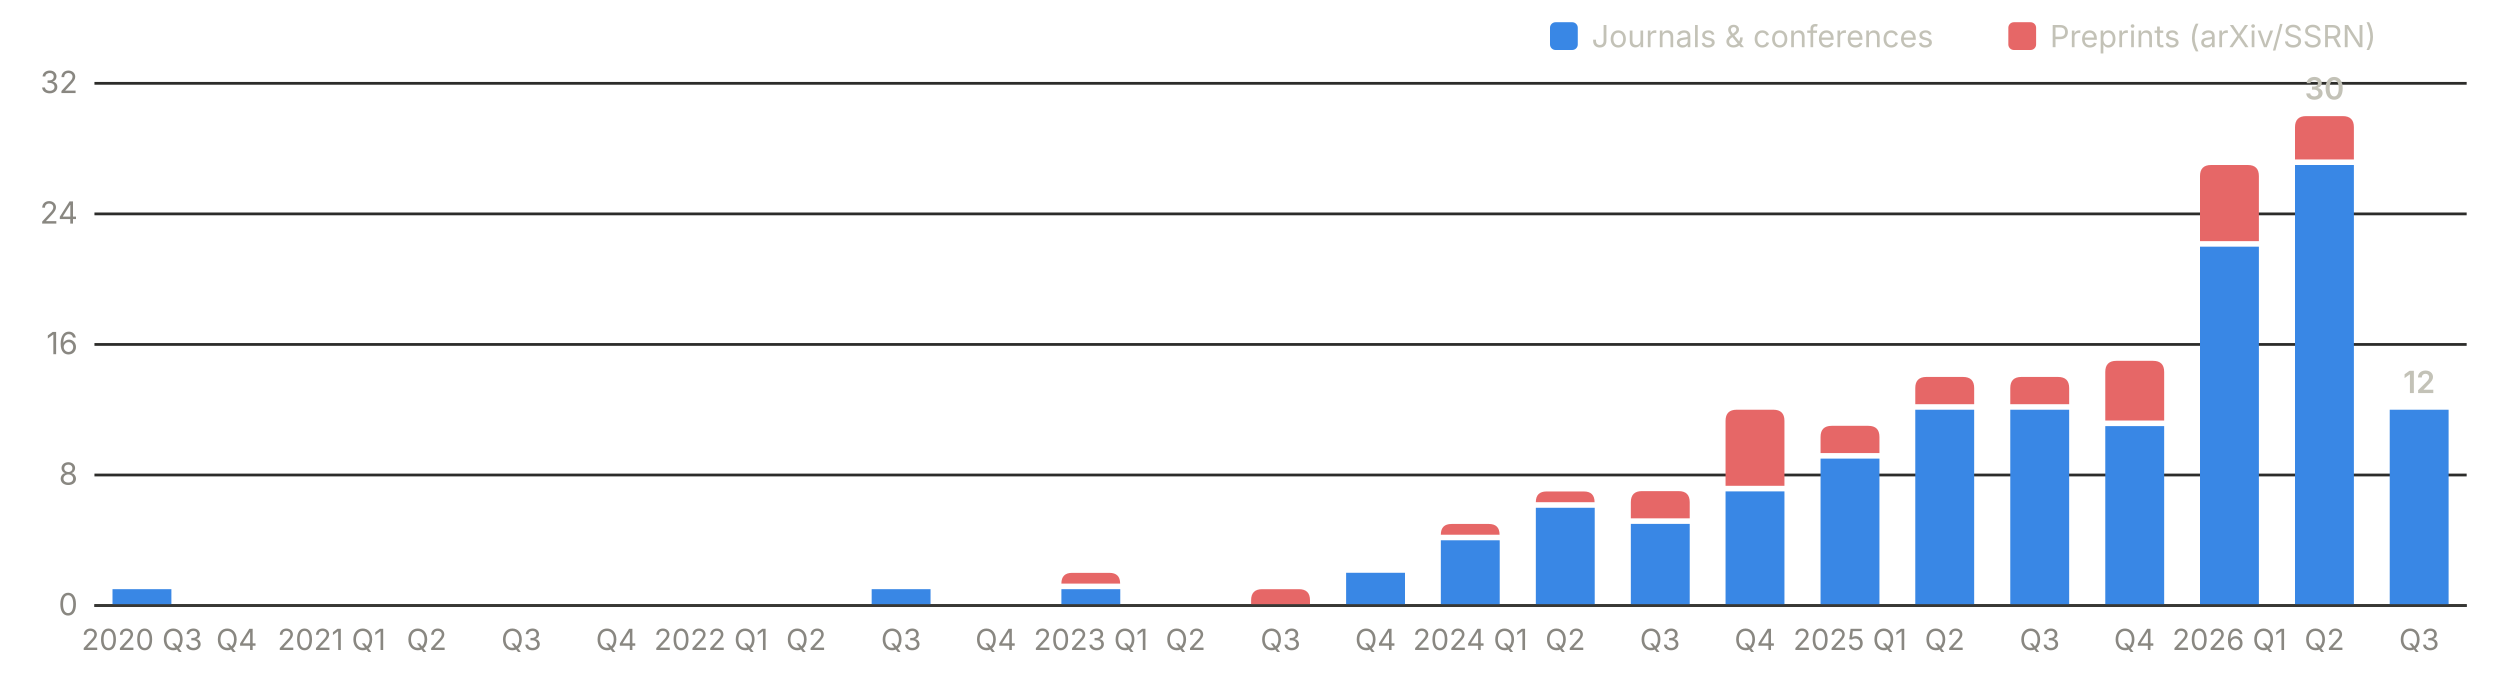
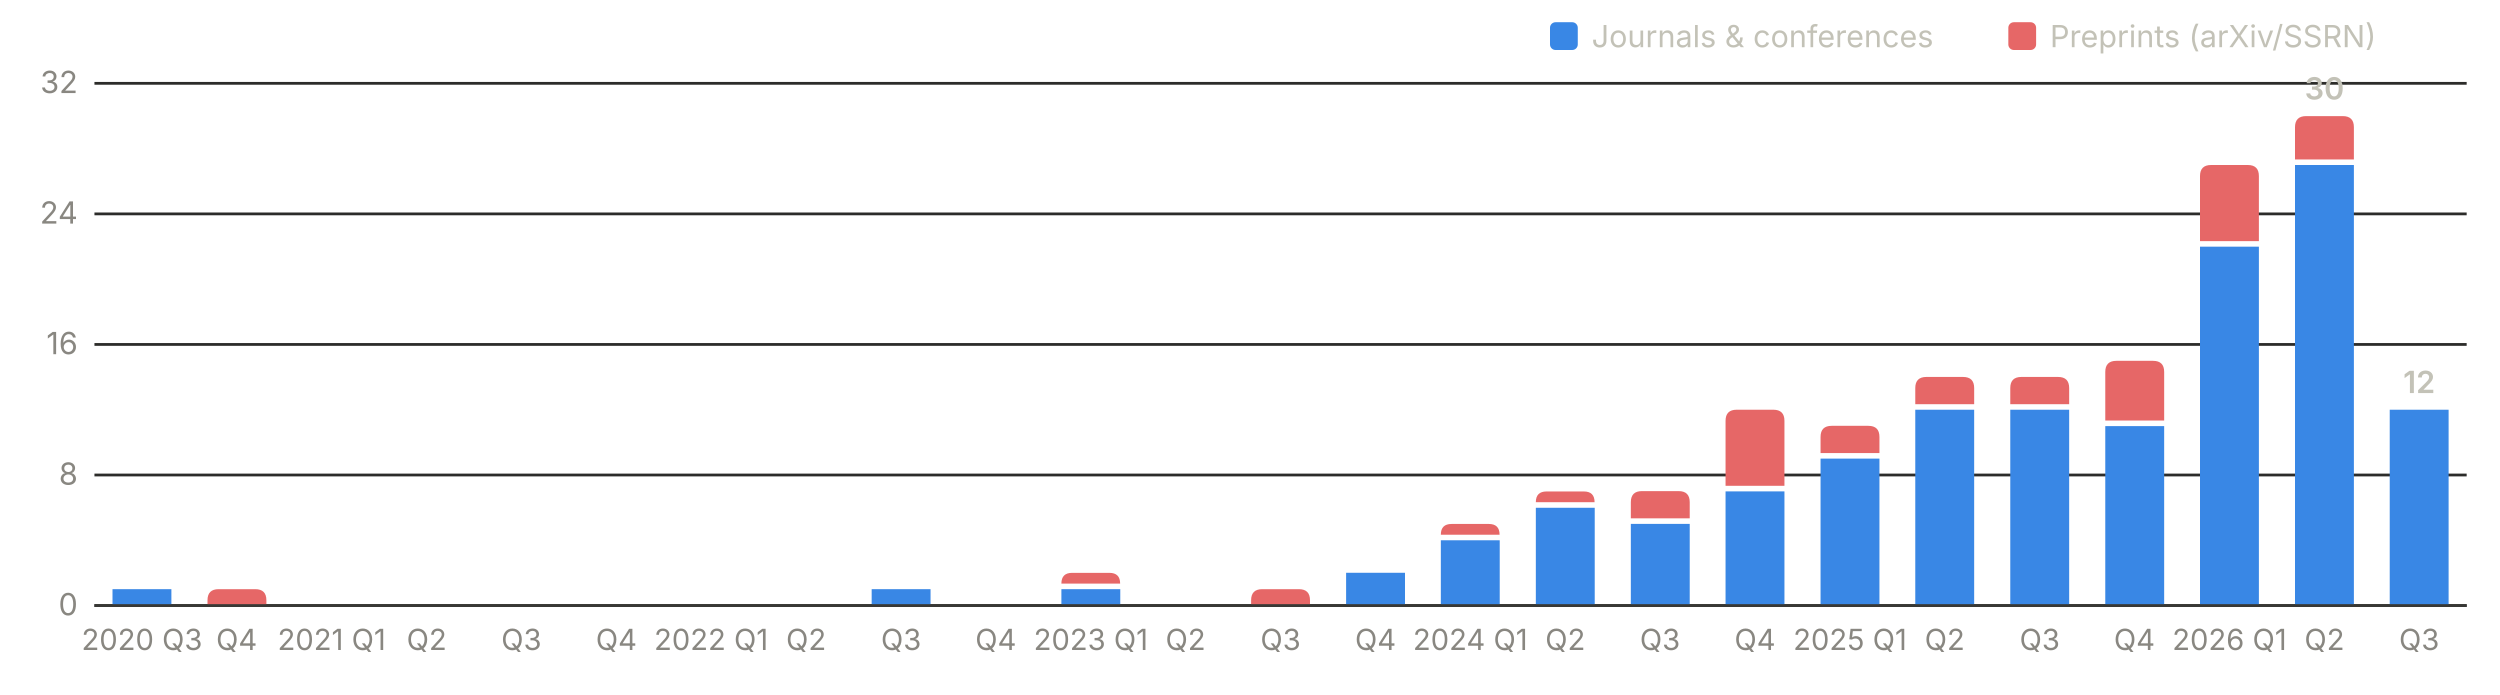
<svg xmlns="http://www.w3.org/2000/svg" viewBox="0 0 900 250" width="900" height="250" role="img" aria-label="Stacked bars of journal and preprint papers per quarter, 2020 Q3 to 2026 Q3">
  <line x1="34" y1="218.0" x2="888" y2="218.0" stroke="#2c2c2a" stroke-width="1" />
  <text x="28" y="221.5" text-anchor="end" font-family="system-ui,-apple-system,Segoe UI,sans-serif" font-size="11" fill="#898781">0</text>
  <line x1="34" y1="171.0" x2="888" y2="171.0" stroke="#2c2c2a" stroke-width="1" />
  <text x="28" y="174.5" text-anchor="end" font-family="system-ui,-apple-system,Segoe UI,sans-serif" font-size="11" fill="#898781">8</text>
  <line x1="34" y1="124.0" x2="888" y2="124.0" stroke="#2c2c2a" stroke-width="1" />
  <text x="28" y="127.5" text-anchor="end" font-family="system-ui,-apple-system,Segoe UI,sans-serif" font-size="11" fill="#898781">16</text>
  <line x1="34" y1="77.0" x2="888" y2="77.0" stroke="#2c2c2a" stroke-width="1" />
  <text x="28" y="80.5" text-anchor="end" font-family="system-ui,-apple-system,Segoe UI,sans-serif" font-size="11" fill="#898781">24</text>
  <line x1="34" y1="30.0" x2="888" y2="30.0" stroke="#2c2c2a" stroke-width="1" />
  <text x="28" y="33.5" text-anchor="end" font-family="system-ui,-apple-system,Segoe UI,sans-serif" font-size="11" fill="#898781">32</text>
  <rect x="558" y="8" width="10" height="10" rx="2" fill="#3987e5" />
  <text x="573" y="17" font-family="system-ui,-apple-system,Segoe UI,sans-serif" font-size="11" fill="#c3c2b7">Journals &amp; conferences</text>
  <rect x="723" y="8" width="10" height="10" rx="2" fill="#e66767" />
  <text x="738" y="17" font-family="system-ui,-apple-system,Segoe UI,sans-serif" font-size="11" fill="#c3c2b7">Preprints (arXiv/SSRN)</text>
  <rect x="40.5" y="212.1" width="21.2" height="5.9" fill="#3987e5" />
  <text x="51.1" y="234" text-anchor="middle" font-family="system-ui,-apple-system,Segoe UI,sans-serif" font-size="10.5" fill="#898781">2020 Q3</text>
+   <path d="M74.7,218.0 v-1.9 q0,-4.0 4.0,-4.0 h13.2 q4.0,0 4.0,4.0 v1.9 z" fill="#e66767" />
  <text x="85.2" y="234" text-anchor="middle" font-family="system-ui,-apple-system,Segoe UI,sans-serif" font-size="10.5" fill="#898781">Q4</text>
  <text x="119.4" y="234" text-anchor="middle" font-family="system-ui,-apple-system,Segoe UI,sans-serif" font-size="10.5" fill="#898781">2021 Q1</text>
  <text x="153.6" y="234" text-anchor="middle" font-family="system-ui,-apple-system,Segoe UI,sans-serif" font-size="10.5" fill="#898781">Q2</text>
  <text x="187.7" y="234" text-anchor="middle" font-family="system-ui,-apple-system,Segoe UI,sans-serif" font-size="10.5" fill="#898781">Q3</text>
  <text x="221.9" y="234" text-anchor="middle" font-family="system-ui,-apple-system,Segoe UI,sans-serif" font-size="10.5" fill="#898781">Q4</text>
  <text x="256.0" y="234" text-anchor="middle" font-family="system-ui,-apple-system,Segoe UI,sans-serif" font-size="10.5" fill="#898781">2022 Q1</text>
  <text x="290.2" y="234" text-anchor="middle" font-family="system-ui,-apple-system,Segoe UI,sans-serif" font-size="10.5" fill="#898781">Q2</text>
  <rect x="313.8" y="212.1" width="21.2" height="5.9" fill="#3987e5" />
  <text x="324.4" y="234" text-anchor="middle" font-family="system-ui,-apple-system,Segoe UI,sans-serif" font-size="10.5" fill="#898781">Q3</text>
  <text x="358.5" y="234" text-anchor="middle" font-family="system-ui,-apple-system,Segoe UI,sans-serif" font-size="10.5" fill="#898781">Q4</text>
  <rect x="382.1" y="212.1" width="21.2" height="5.9" fill="#3987e5" />
  <path d="M382.1,210.1 v-0.0 q0,-3.875 3.875,-3.875 h13.4 q3.875,0 3.875,3.875 v0.0 z" fill="#e66767" />
  <text x="392.7" y="234" text-anchor="middle" font-family="system-ui,-apple-system,Segoe UI,sans-serif" font-size="10.5" fill="#898781">2023 Q1</text>
  <text x="426.8" y="234" text-anchor="middle" font-family="system-ui,-apple-system,Segoe UI,sans-serif" font-size="10.5" fill="#898781">Q2</text>
  <path d="M450.4,218.0 v-1.9 q0,-4.0 4.0,-4.0 h13.2 q4.0,0 4.0,4.0 v1.9 z" fill="#e66767" />
  <text x="461.0" y="234" text-anchor="middle" font-family="system-ui,-apple-system,Segoe UI,sans-serif" font-size="10.5" fill="#898781">Q3</text>
  <rect x="484.6" y="206.2" width="21.2" height="11.8" fill="#3987e5" />
  <text x="495.2" y="234" text-anchor="middle" font-family="system-ui,-apple-system,Segoe UI,sans-serif" font-size="10.5" fill="#898781">Q4</text>
  <rect x="518.7" y="194.5" width="21.2" height="23.5" fill="#3987e5" />
  <path d="M518.7,192.5 v-0.0 q0,-3.875 3.875,-3.875 h13.4 q3.875,0 3.875,3.875 v0.0 z" fill="#e66767" />
  <text x="529.3" y="234" text-anchor="middle" font-family="system-ui,-apple-system,Segoe UI,sans-serif" font-size="10.5" fill="#898781">2024 Q1</text>
  <rect x="552.9" y="182.8" width="21.2" height="35.2" fill="#3987e5" />
  <path d="M552.9,180.8 v-0.0 q0,-3.875 3.875,-3.875 h13.4 q3.875,0 3.875,3.875 v0.0 z" fill="#e66767" />
  <text x="563.5" y="234" text-anchor="middle" font-family="system-ui,-apple-system,Segoe UI,sans-serif" font-size="10.5" fill="#898781">Q2</text>
  <rect x="587.1" y="188.6" width="21.2" height="29.4" fill="#3987e5" />
  <path d="M587.1,186.6 v-5.8 q0,-4.0 4.0,-4.0 h13.2 q4.0,0 4.0,4.0 v5.8 z" fill="#e66767" />
  <text x="597.6" y="234" text-anchor="middle" font-family="system-ui,-apple-system,Segoe UI,sans-serif" font-size="10.5" fill="#898781">Q3</text>
  <rect x="621.2" y="176.9" width="21.2" height="41.1" fill="#3987e5" />
  <path d="M621.2,174.9 v-23.4 q0,-4.0 4.0,-4.0 h13.2 q4.0,0 4.0,4.0 v23.4 z" fill="#e66767" />
  <text x="631.8" y="234" text-anchor="middle" font-family="system-ui,-apple-system,Segoe UI,sans-serif" font-size="10.5" fill="#898781">Q4</text>
  <rect x="655.4" y="165.1" width="21.2" height="52.9" fill="#3987e5" />
  <path d="M655.4,163.1 v-5.8 q0,-4.0 4.0,-4.0 h13.2 q4.0,0 4.0,4.0 v5.8 z" fill="#e66767" />
  <text x="666.0" y="234" text-anchor="middle" font-family="system-ui,-apple-system,Segoe UI,sans-serif" font-size="10.5" fill="#898781">2025 Q1</text>
  <rect x="689.5" y="147.5" width="21.2" height="70.5" fill="#3987e5" />
  <path d="M689.5,145.5 v-5.8 q0,-4.0 4.0,-4.0 h13.2 q4.0,0 4.0,4.0 v5.8 z" fill="#e66767" />
  <text x="700.1" y="234" text-anchor="middle" font-family="system-ui,-apple-system,Segoe UI,sans-serif" font-size="10.5" fill="#898781">Q2</text>
  <rect x="723.7" y="147.5" width="21.2" height="70.5" fill="#3987e5" />
  <path d="M723.7,145.5 v-5.8 q0,-4.0 4.0,-4.0 h13.2 q4.0,0 4.0,4.0 v5.8 z" fill="#e66767" />
  <text x="734.3" y="234" text-anchor="middle" font-family="system-ui,-apple-system,Segoe UI,sans-serif" font-size="10.5" fill="#898781">Q3</text>
  <rect x="757.9" y="153.4" width="21.2" height="64.6" fill="#3987e5" />
  <path d="M757.9,151.4 v-17.5 q0,-4.0 4.0,-4.0 h13.2 q4.0,0 4.0,4.0 v17.5 z" fill="#e66767" />
  <text x="768.4" y="234" text-anchor="middle" font-family="system-ui,-apple-system,Segoe UI,sans-serif" font-size="10.5" fill="#898781">Q4</text>
  <rect x="792.0" y="88.8" width="21.2" height="129.2" fill="#3987e5" />
  <path d="M792.0,86.8 v-23.4 q0,-4.0 4.0,-4.0 h13.2 q4.0,0 4.0,4.0 v23.4 z" fill="#e66767" />
  <text x="802.6" y="234" text-anchor="middle" font-family="system-ui,-apple-system,Segoe UI,sans-serif" font-size="10.5" fill="#898781">2026 Q1</text>
  <rect x="826.2" y="59.4" width="21.2" height="158.6" fill="#3987e5" />
  <path d="M826.2,57.4 v-11.6 q0,-4.0 4.0,-4.0 h13.2 q4.0,0 4.0,4.0 v11.6 z" fill="#e66767" />
  <text x="836.8" y="35.8" text-anchor="middle" font-family="system-ui,-apple-system,Segoe UI,sans-serif" font-size="11" font-weight="600" fill="#c3c2b7">30</text>
  <text x="836.8" y="234" text-anchor="middle" font-family="system-ui,-apple-system,Segoe UI,sans-serif" font-size="10.5" fill="#898781">Q2</text>
  <rect x="860.3" y="147.5" width="21.2" height="70.5" fill="#3987e5" />
  <text x="870.9" y="141.5" text-anchor="middle" font-family="system-ui,-apple-system,Segoe UI,sans-serif" font-size="11" font-weight="600" fill="#c3c2b7">12</text>
  <text x="870.9" y="234" text-anchor="middle" font-family="system-ui,-apple-system,Segoe UI,sans-serif" font-size="10.5" fill="#898781">Q3</text>
  <line x1="34" y1="218" x2="888" y2="218" stroke="#383835" stroke-width="1" />
</svg>
